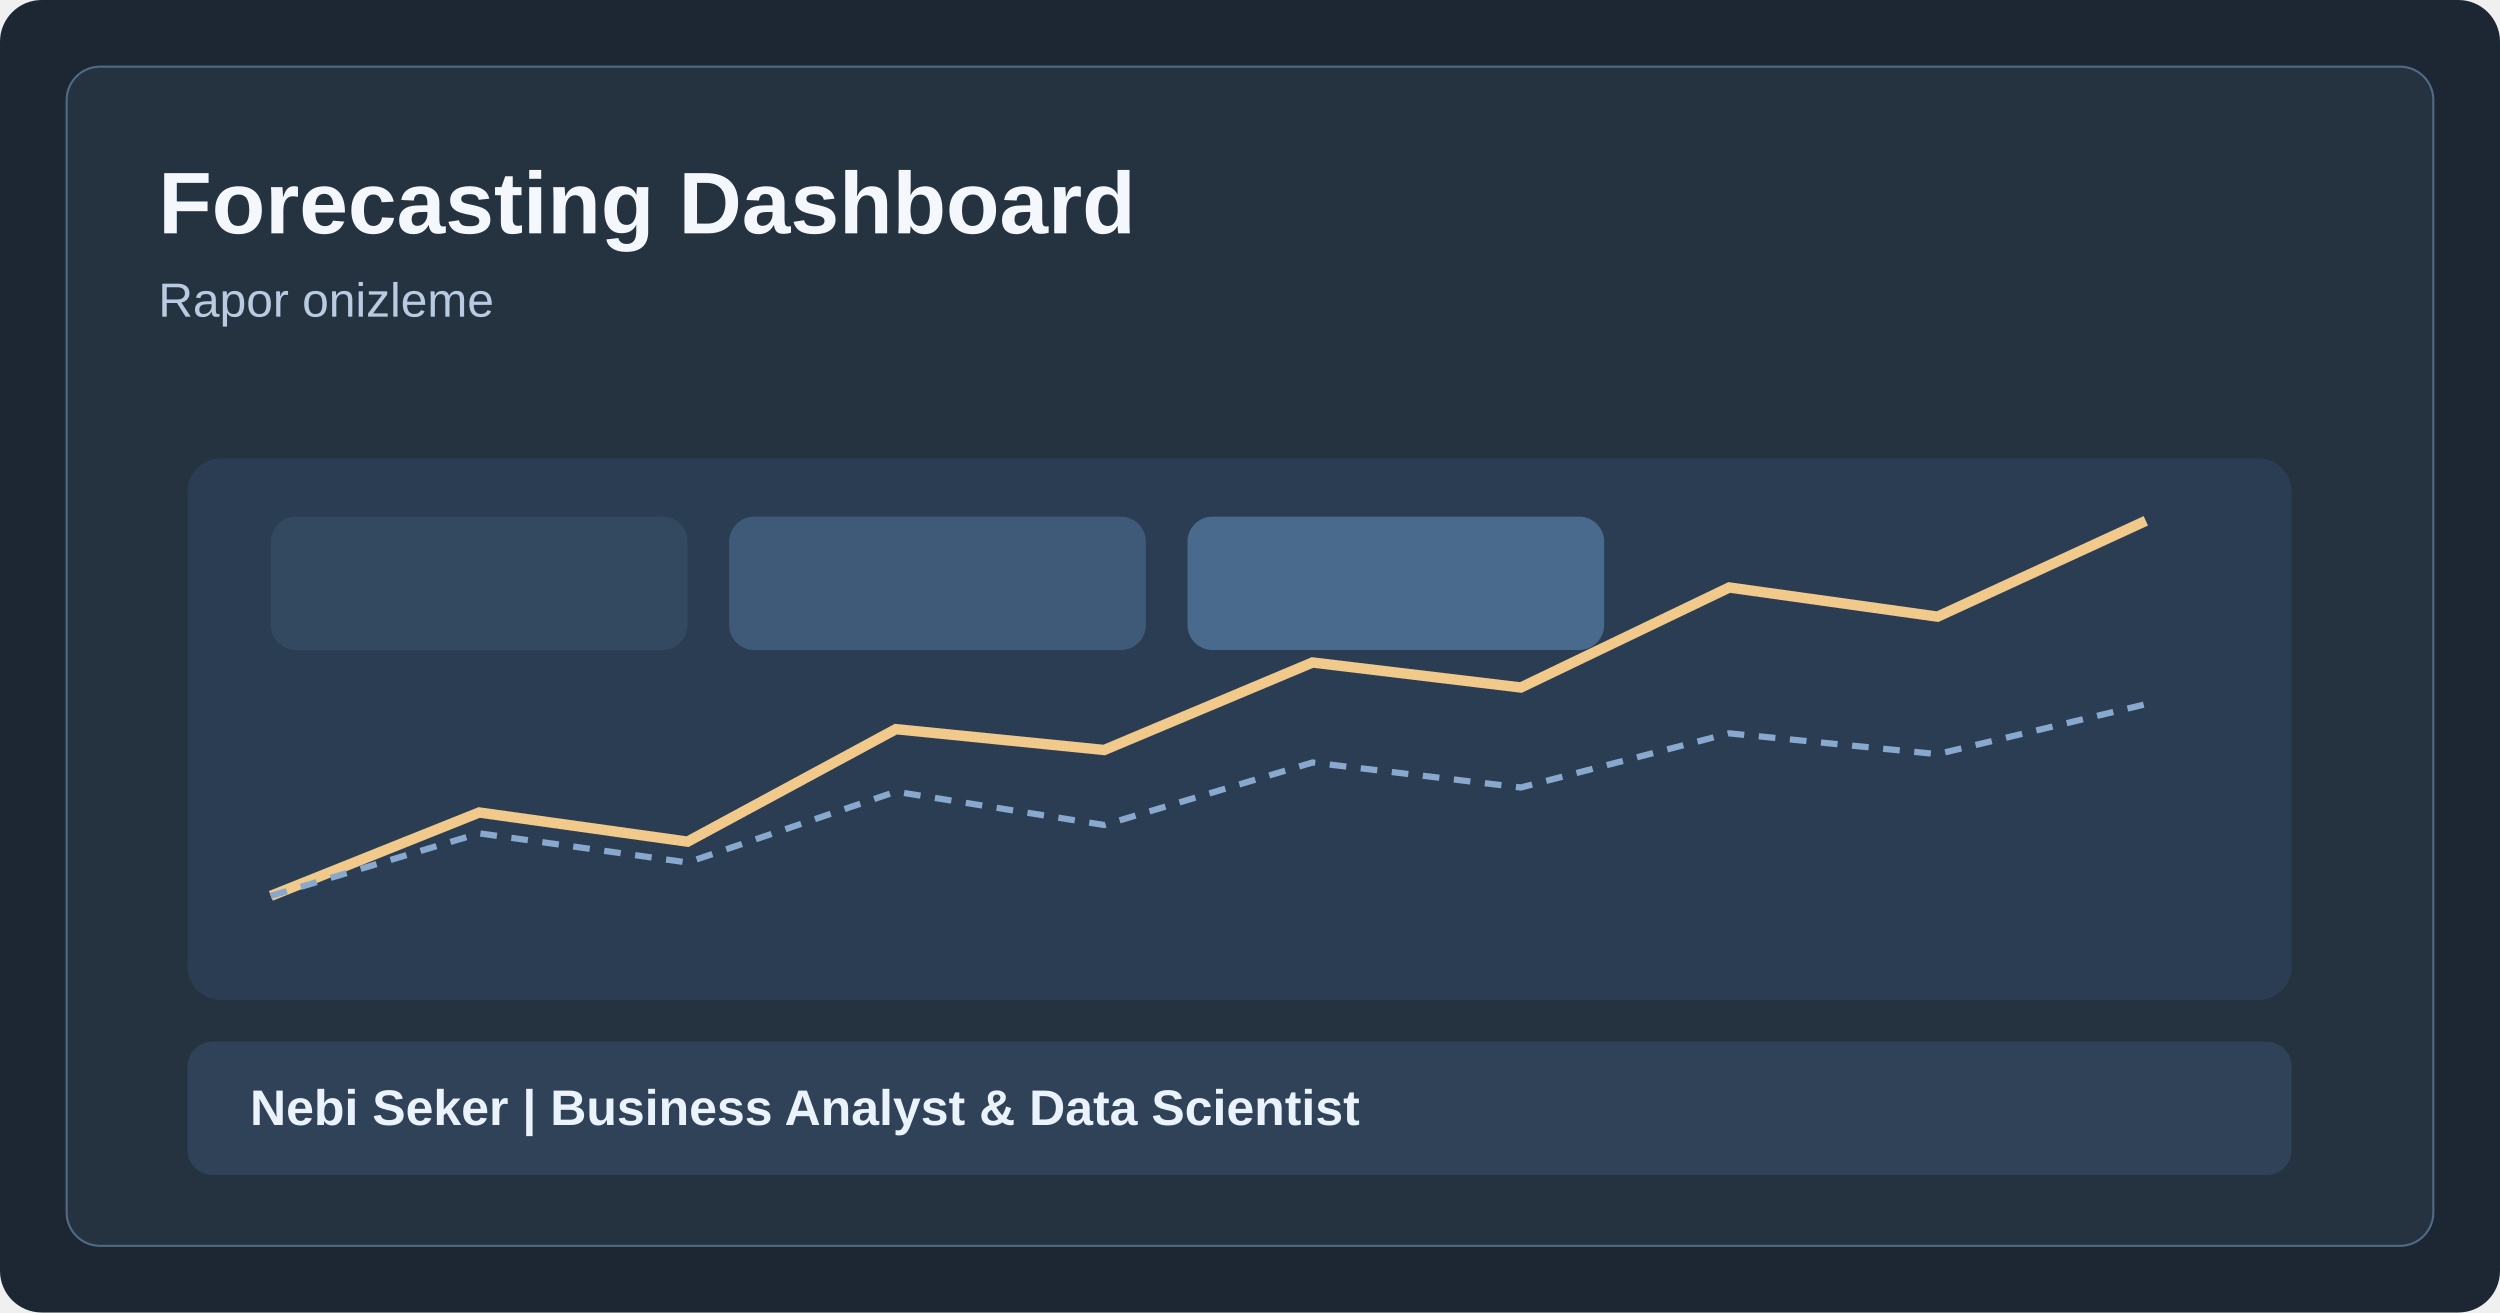
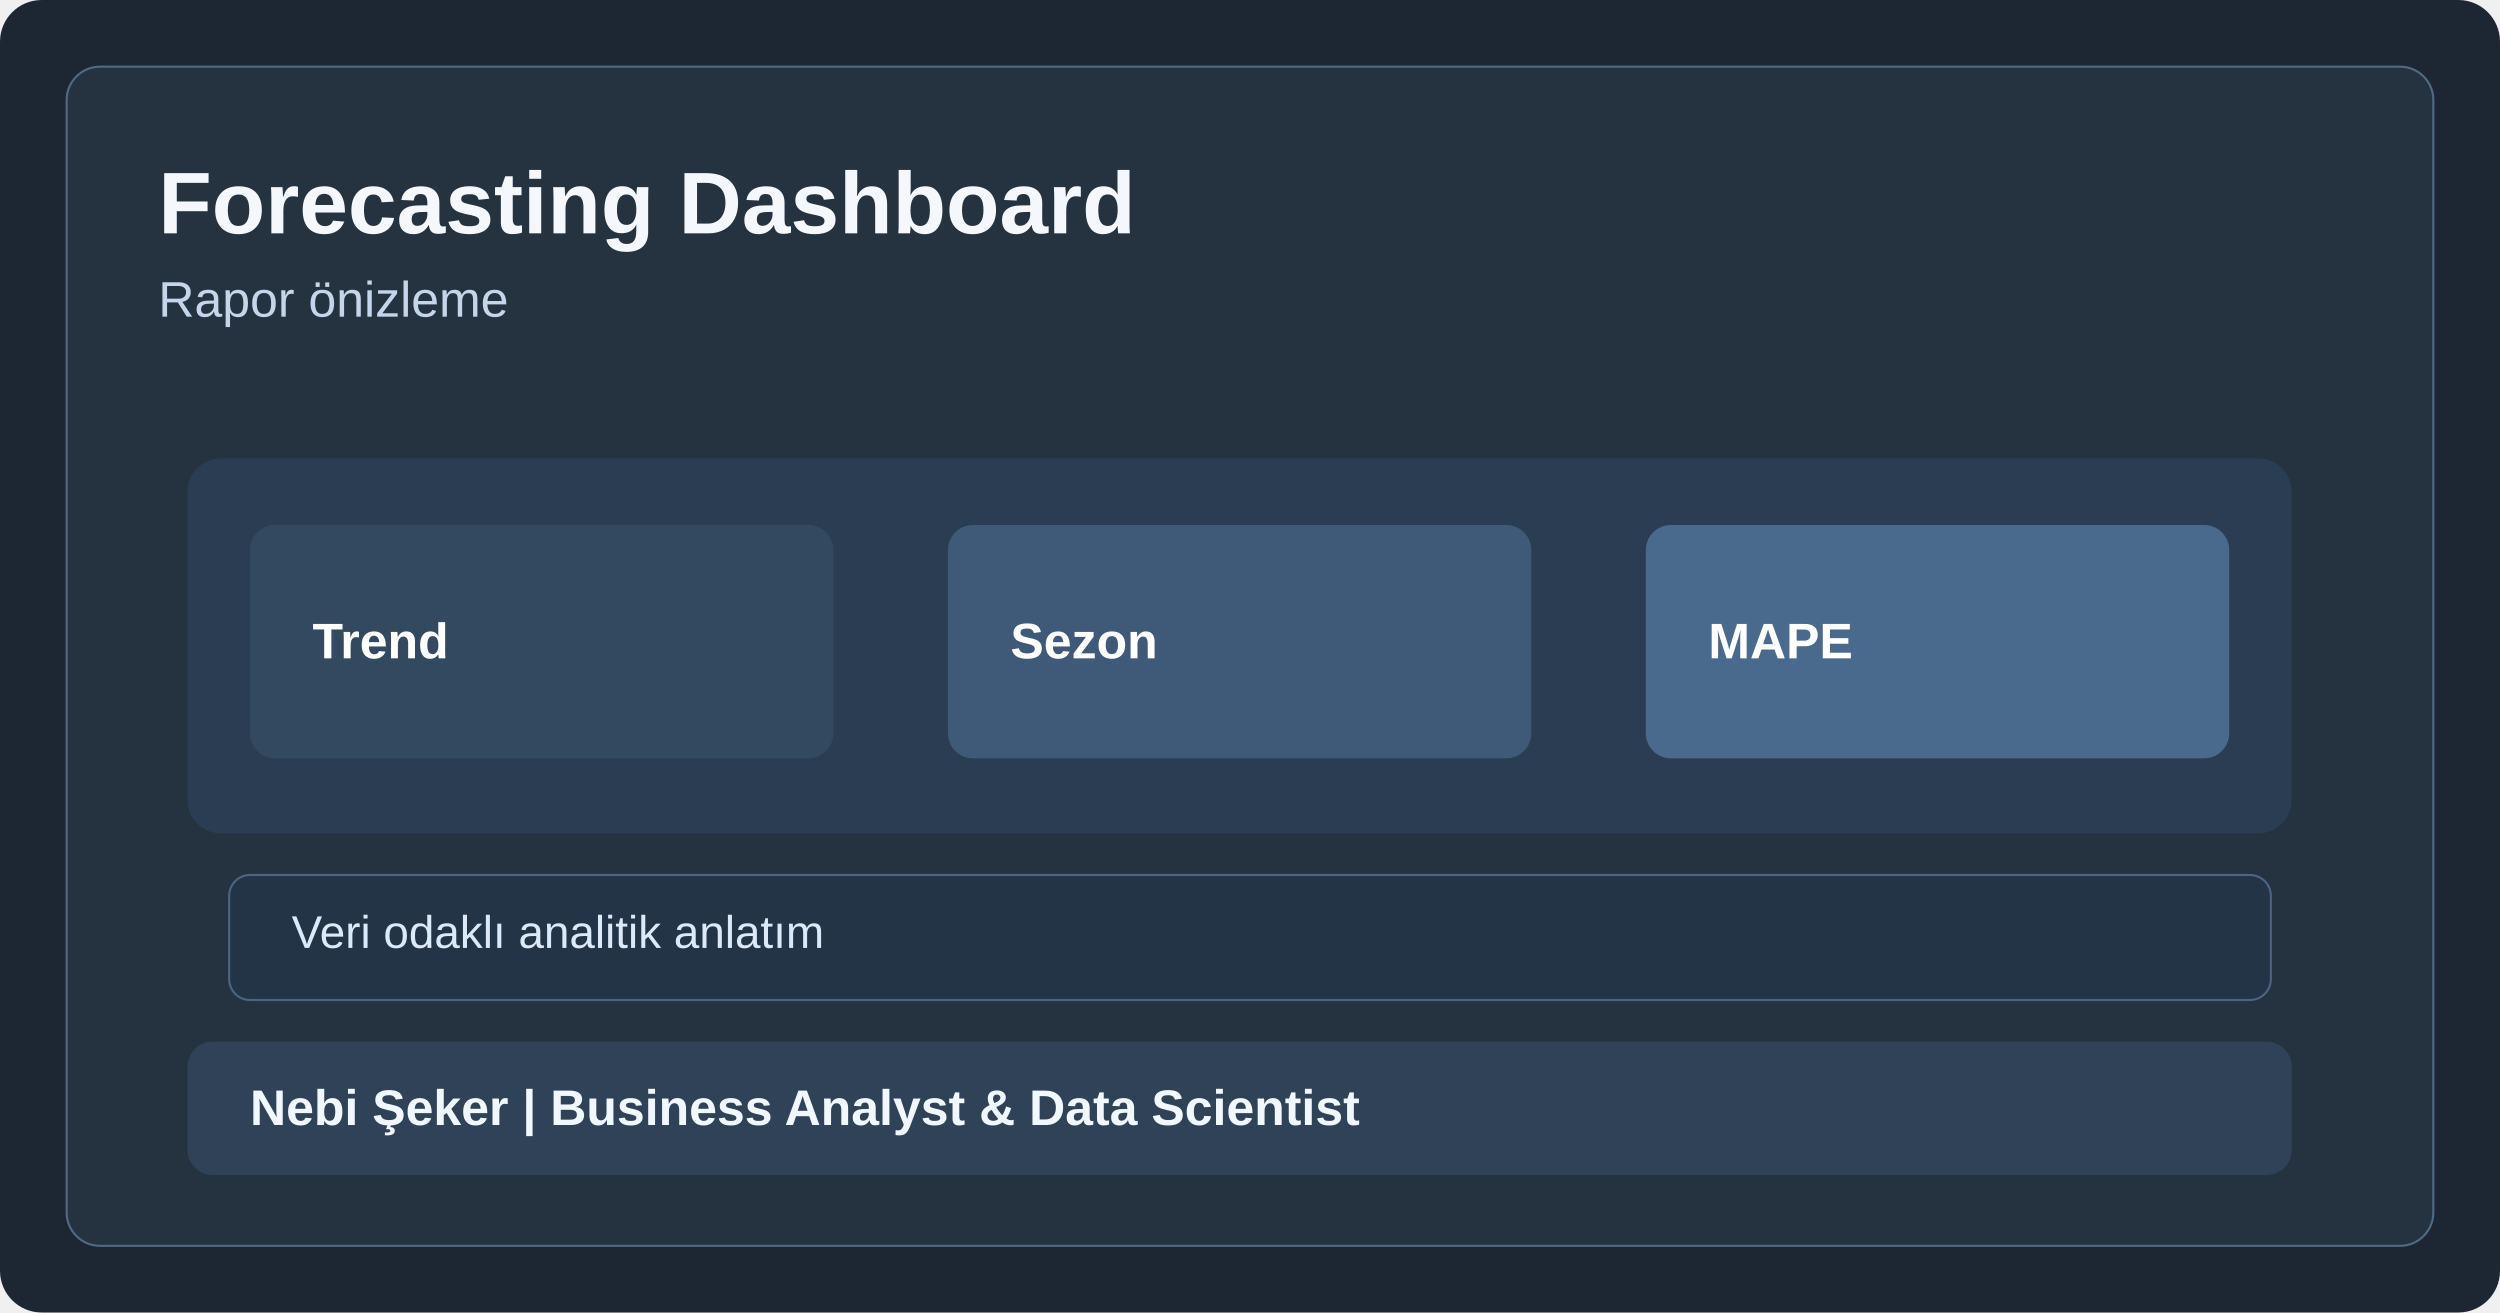
<svg xmlns="http://www.w3.org/2000/svg" width="1200" height="630" viewBox="0 0 1200 630">
  <rect width="1200" height="630" rx="20" fill="#1d2733" />
  <rect x="32" y="32" width="1136" height="566" rx="16" fill="#253240" stroke="#516a85" />
  <text x="76" y="112" fill="#f4f8fc" font-size="42" font-family="Arial" font-weight="700">Forecasting Dashboard</text>
-   <text x="76" y="152" fill="#b8cbe0" font-size="23" font-family="Arial">Rapor onizleme</text>
-   <rect x="90" y="220" width="1010" height="260" rx="16" fill="#2b3d52" />
-   <path d="M130 430L230 390L330 404L430 350L530 360L630 318L730 330L830 282L930 296L1030 250" stroke="#f1c98b" stroke-width="5" fill="none" />
-   <path d="M130 430L230 400L330 414L430 380L530 396L630 366L730 378L830 352L930 362L1030 338" stroke="#88a9cd" stroke-width="3" fill="none" stroke-dasharray="8 7" />
-   <rect x="130" y="248" width="200" height="64" rx="12" fill="#334960" />
-   <rect x="350" y="248" width="200" height="64" rx="12" fill="#3f5a78" />
-   <rect x="570" y="248" width="200" height="64" rx="12" fill="#4a6a8d" />
+   <text x="76" y="152" fill="#c5d6ea" font-size="24" font-family="Arial">Rapor önizleme</text>
+   <rect x="90" y="220" width="1010" height="180" rx="16" fill="#2b3d52" />
+   <rect x="120" y="252" width="280" height="112" rx="12" fill="#334960" />
+   <rect x="455" y="252" width="280" height="112" rx="12" fill="#3f5a78" />
+   <rect x="790" y="252" width="280" height="112" rx="12" fill="#4a6a8d" />
+   <text x="150" y="316" fill="#ffffff" font-size="24" font-family="Arial" font-weight="700">Trend</text>
+   <text x="485" y="316" fill="#ffffff" font-size="24" font-family="Arial" font-weight="700">Sezon</text>
+   <text x="820" y="316" fill="#ffffff" font-size="24" font-family="Arial" font-weight="700">MAPE</text>
+   <rect x="110" y="420" width="980" height="60" rx="10" fill="#233446" stroke="#4b6582" />
+   <text x="140" y="455" fill="#dbe9f8" font-size="22" font-family="Arial">Veri odaklı analitik anlatım</text>
  <rect x="90" y="500" width="1010" height="64" rx="12" fill="#2f4257" />
-   <text x="120" y="540" fill="#eaf2fb" font-size="24" font-family="Arial" font-weight="700">Nebi Seker | Business Analyst &amp; Data Scientist</text>
+   <text x="120" y="540" fill="#f1f7ff" font-size="24" font-family="Arial" font-weight="700">Nebi Şeker | Business Analyst &amp; Data Scientist</text>
</svg>
